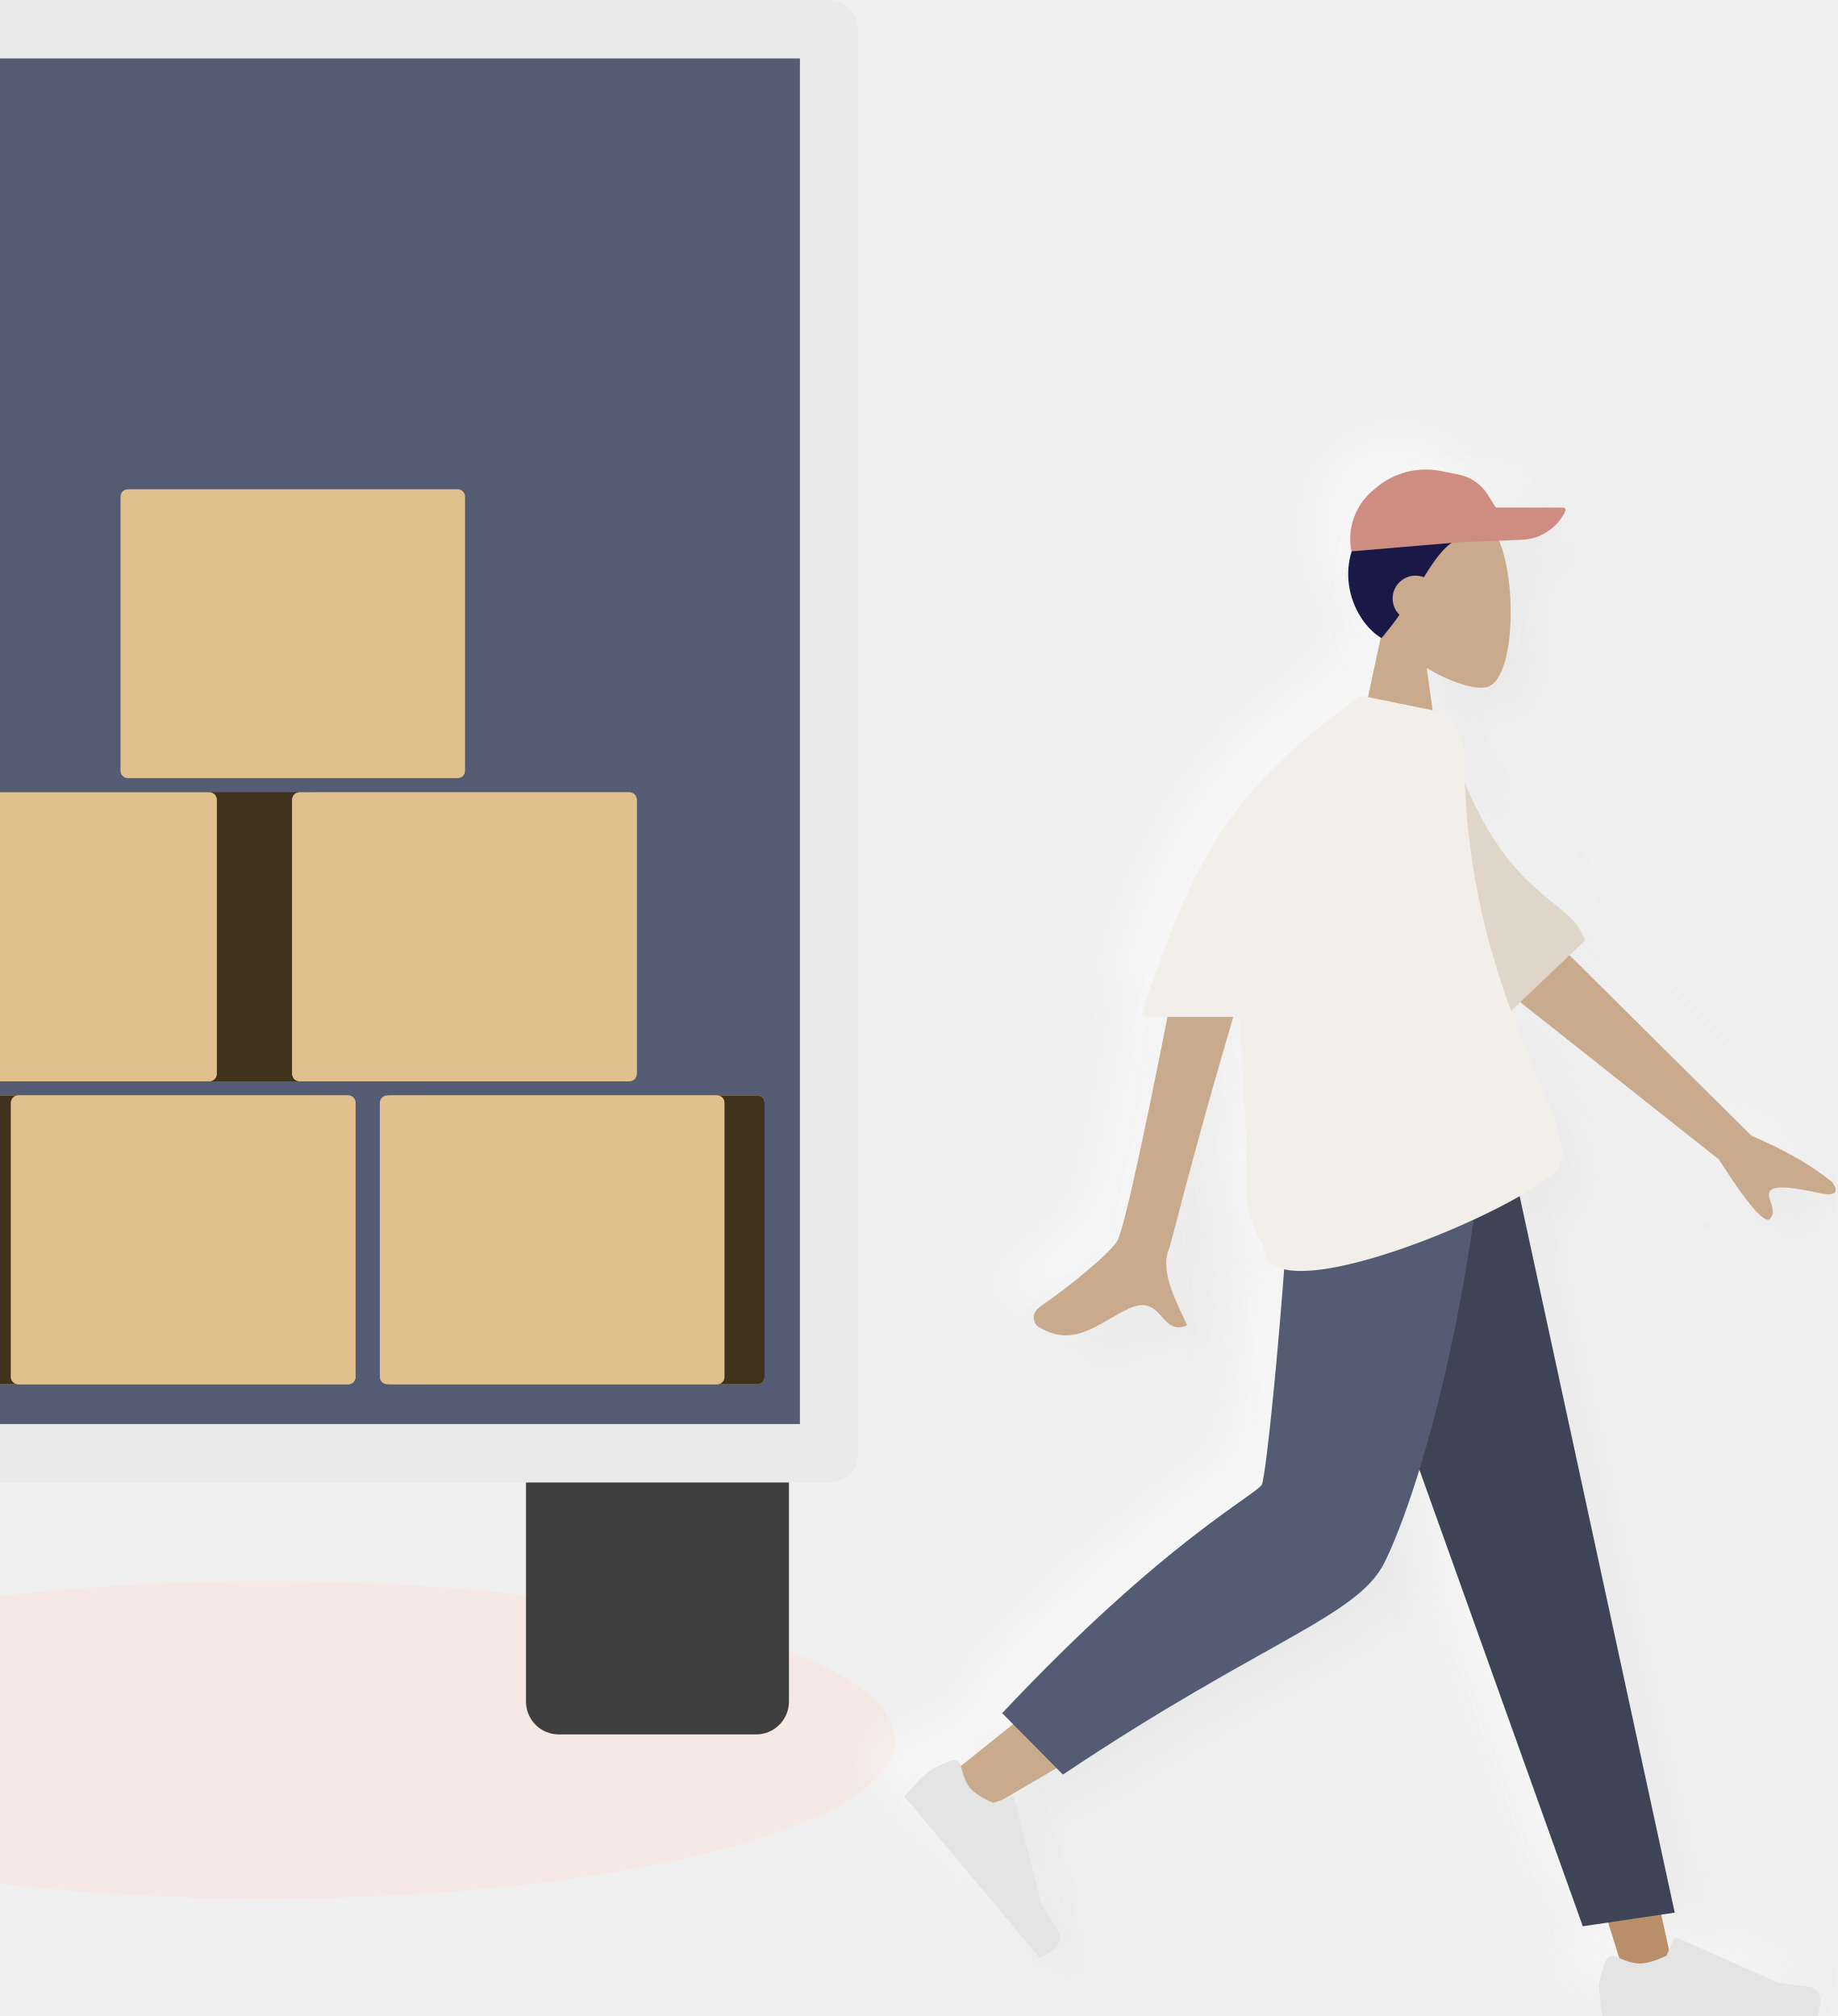
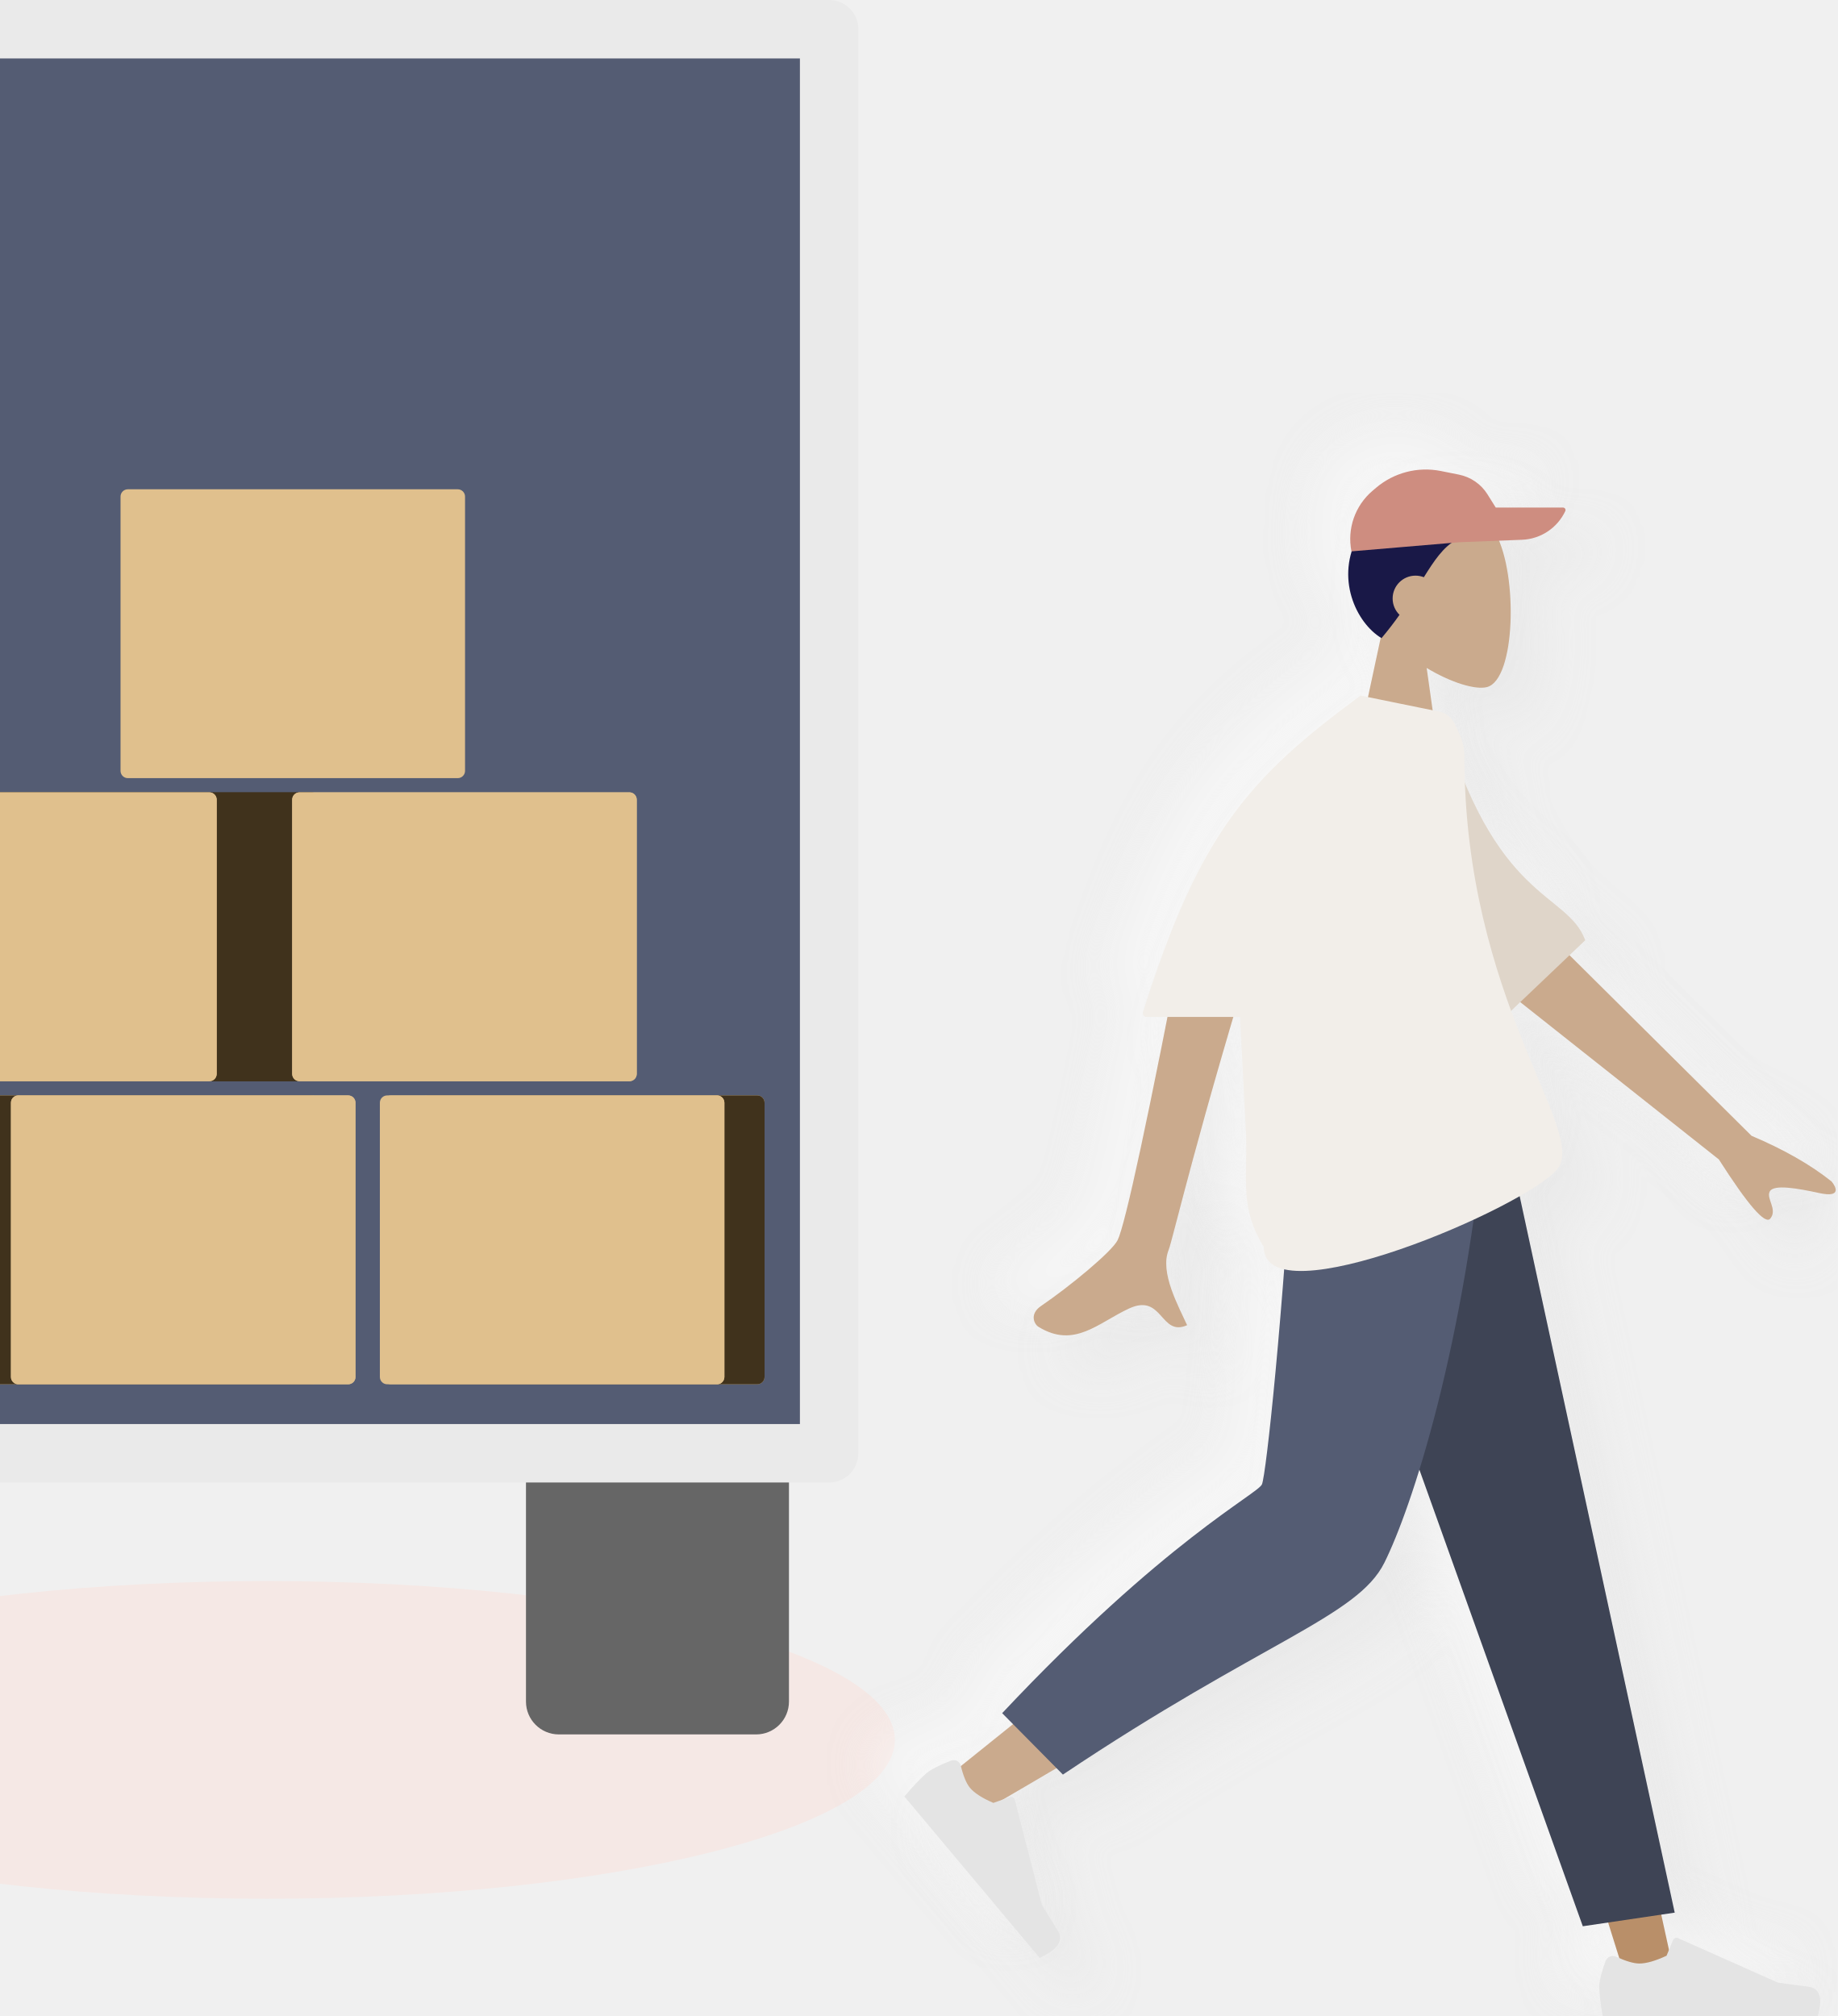
<svg xmlns="http://www.w3.org/2000/svg" width="503" height="552" viewBox="0 0 503 552" fill="none">
  <g clip-path="url(#clip0)">
    <ellipse cx="73" cy="476.401" rx="172" ry="43.491" fill="#F5E8E5" />
-     <rect x="144" y="388.919" width="72" height="85.982" rx="9" fill="#3F3F3F" />
+     <rect x="144" y="388.919" width="72" height="85.982" rx="9" fill="#666666" />
    <mask id="path-4-inside-1" fill="white">
      <rect x="-132" width="367" height="405.915" rx="8" />
    </mask>
    <rect x="-132" width="367" height="405.915" rx="8" fill="#545C73" stroke="#EAEAEA" stroke-width="32" mask="url(#path-4-inside-1)" />
    <g clip-path="url(#clip1)">
      <rect width="94.32" height="79.091" rx="2" transform="matrix(-1 0 0 1 209.32 299.937)" fill="#E0C08D" />
      <path fill-rule="evenodd" clip-rule="evenodd" d="M209.32 301.937C209.32 300.833 208.425 299.937 207.32 299.937H117C115.895 299.937 115 300.833 115 301.937V377.028C115 378.133 115.895 379.028 117 379.028H207.32C208.425 379.028 209.32 378.133 209.32 377.028L209.32 301.937Z" fill="#40321C" />
    </g>
    <g clip-path="url(#clip2)">
      <rect width="94.32" height="79.091" rx="2" transform="matrix(-1 0 0 1 87.3204 299.937)" fill="#E0C08D" />
      <path fill-rule="evenodd" clip-rule="evenodd" d="M87.32 301.937C87.32 300.833 86.425 299.937 85.32 299.937H-5C-6.105 299.937 -7 300.833 -7 301.937V377.028C-7 378.133 -6.105 379.028 -5 379.028H85.32C86.425 379.028 87.32 378.133 87.32 377.028L87.32 301.937Z" fill="#40321C" />
    </g>
    <g clip-path="url(#clip3)">
      <rect width="94.32" height="79.091" rx="2" transform="matrix(-1 0 0 1 97.3204 299.937)" fill="#E0C08D" />
      <path fill-rule="evenodd" clip-rule="evenodd" d="M97.32 301.937C97.32 300.833 96.425 299.937 95.32 299.937H5C3.895 299.937 3 300.833 3 301.937V377.028C3 378.133 3.895 379.028 5 379.028H95.32C96.425 379.028 97.32 378.133 97.32 377.028L97.32 301.937Z" fill="#E0C08D" />
    </g>
    <g clip-path="url(#clip4)">
      <rect width="94.32" height="79.091" rx="2" transform="matrix(-1 0 0 1 87.3204 216.955)" fill="#40321C" />
      <path fill-rule="evenodd" clip-rule="evenodd" d="M87.32 218.955C87.32 217.85 86.425 216.955 85.32 216.955H-5C-6.105 216.955 -7 217.85 -7 218.955V294.046C-7 295.15 -6.105 296.046 -5 296.046H85.32C86.425 296.046 87.32 295.15 87.32 294.046L87.32 218.955Z" fill="#40321C" />
    </g>
    <g clip-path="url(#clip5)">
      <rect width="94.32" height="79.091" rx="2" transform="matrix(-1 0 0 1 174.32 216.955)" fill="#E0C08D" />
      <path fill-rule="evenodd" clip-rule="evenodd" d="M174.32 218.955C174.32 217.85 173.425 216.955 172.32 216.955H82C80.895 216.955 80 217.85 80 218.955V294.046C80 295.15 80.895 296.046 82 296.046H172.32C173.425 296.046 174.32 295.15 174.32 294.046L174.32 218.955Z" fill="#E0C08D" />
    </g>
    <g clip-path="url(#clip6)">
      <rect width="94.32" height="79.091" rx="2" transform="matrix(-1 0 0 1 59.3204 216.955)" fill="#E0C08D" />
      <path fill-rule="evenodd" clip-rule="evenodd" d="M59.32 218.955C59.32 217.85 58.425 216.955 57.32 216.955H-33C-34.105 216.955 -35 217.85 -35 218.955V294.046C-35 295.15 -34.105 296.046 -33 296.046H57.32C58.425 296.046 59.32 295.15 59.32 294.046L59.32 218.955Z" fill="#E0C08D" />
    </g>
    <g clip-path="url(#clip7)">
      <rect width="94.32" height="79.091" rx="2" transform="matrix(-1 0 0 1 198.32 299.937)" fill="#E0C08D" />
      <path fill-rule="evenodd" clip-rule="evenodd" d="M199.32 301.937C199.32 300.833 198.425 299.937 197.32 299.937H107C105.895 299.937 105 300.833 105 301.937V377.028C105 378.133 105.895 379.028 107 379.028H197.32C198.425 379.028 199.32 378.133 199.32 377.028L199.32 301.937Z" fill="#E0C08D" />
    </g>
    <path fill-rule="evenodd" clip-rule="evenodd" d="M127.32 135.972C127.32 134.867 126.425 133.972 125.32 133.972H35C33.895 133.972 33 134.867 33 135.972V211.063C33 212.167 33.895 213.063 35 213.063H125.32C126.425 213.063 127.32 212.167 127.32 211.063L127.32 135.972Z" fill="#E0C08D" />
    <g filter="url(#filter0_dd)">
      <path fill-rule="evenodd" clip-rule="evenodd" d="M378.417 172.726C373.612 167.086 370.359 160.175 370.903 152.43C372.468 130.116 403.537 135.025 409.58 146.287C415.623 157.549 414.905 186.117 407.095 188.129C403.98 188.932 397.344 186.966 390.591 182.896L394.83 212.879H369.8L378.417 172.726Z" fill="#CAAA8D" />
      <path fill-rule="evenodd" clip-rule="evenodd" d="M398.541 147.92C395.145 149.82 392.727 153.379 389.818 158.048C389.109 157.77 388.337 157.617 387.53 157.617C384.074 157.617 381.272 160.418 381.272 163.873C381.272 165.627 381.994 167.212 383.157 168.348C381.709 170.392 380.087 172.526 378.227 174.728C371.289 170.566 365.375 158.18 372 146.469C378.747 130.717 400.786 139.428 407 135.472C407 135.472 413.945 149.247 398.541 147.92Z" fill="#191847" />
      <path fill-rule="evenodd" clip-rule="evenodd" d="M359.629 302.937L410.816 432.465L445.147 541.971H458.704L406.219 302.937L359.629 302.937Z" fill="#B98F69" />
      <path fill-rule="evenodd" clip-rule="evenodd" d="M358.485 303.399C357.94 348.916 349.991 410.198 348.721 413.035C347.875 414.926 318.646 438.981 261.036 485.198L270.374 495.188C338.348 455.562 373.908 433.107 377.053 427.822C381.772 419.895 397.133 346.944 409.466 303.399H358.485Z" fill="#CAAA8D" />
      <path fill-rule="evenodd" clip-rule="evenodd" d="M260.315 482.097C257.082 483.35 254.845 484.504 253.604 485.561C252.096 486.847 250.091 488.958 247.592 491.895C248.966 493.534 261.316 508.265 284.643 536.088C289.66 533.782 291.292 531.254 289.541 528.505C287.79 525.755 286.359 523.451 285.247 521.592L277.803 492.721C277.66 492.165 277.082 491.864 276.513 492.047C276.503 492.05 276.493 492.053 276.483 492.057L271.957 493.65C268.895 492.332 266.764 490.957 265.563 489.525C264.588 488.361 263.742 486.327 263.027 483.422L263.027 483.422C262.753 482.307 261.604 481.691 260.462 482.046C260.412 482.062 260.364 482.079 260.315 482.097Z" fill="#E4E4E4" />
      <path fill-rule="evenodd" clip-rule="evenodd" d="M439.596 536.916C438.429 540.03 437.846 542.36 437.846 543.906C437.846 545.786 438.159 548.53 438.786 552.137C440.967 552.137 460.574 552.137 497.607 552.137C499.135 547.085 498.253 544.357 494.96 543.954C491.666 543.551 488.931 543.188 486.752 542.863L459.413 530.677C458.887 530.443 458.27 530.679 458.036 531.205C458.032 531.214 458.028 531.223 458.024 531.232L456.267 535.494C453.218 536.916 450.74 537.628 448.834 537.628C447.286 537.628 445.147 537.002 442.418 535.752L442.418 535.752C441.371 535.272 440.133 535.731 439.653 536.778C439.632 536.823 439.613 536.869 439.596 536.916Z" fill="#E4E4E4" />
      <path fill-rule="evenodd" clip-rule="evenodd" d="M433.336 527.428L458.5 523.698L410.73 302.937H353L433.336 527.428Z" fill="#3E4455" />
      <path fill-rule="evenodd" clip-rule="evenodd" d="M274.369 469.081L291 485.899C345.5 449.406 371.608 442.742 379 427.911C386.392 413.08 401.102 368.921 407 303.399H354.5C351.278 361.042 346.622 403.733 345.5 406.415C344.378 409.098 318.975 421.634 274.369 469.081Z" fill="#545C73" />
      <path fill-rule="evenodd" clip-rule="evenodd" d="M325.003 250.948H346C327.955 309.021 321.056 339.516 319.944 342.255C317.44 348.418 322.738 357.805 325.003 362.849C317.624 366.129 318.411 353.982 309.102 358.284C300.606 362.21 294.143 369.325 284.327 363.308C283.12 362.568 281.797 359.783 284.993 357.607C292.954 352.184 304.425 342.694 305.976 339.571C308.089 335.311 314.443 305.77 325.003 250.948Z" fill="#CAAA8D" />
      <path fill-rule="evenodd" clip-rule="evenodd" d="M415.5 247.448L479.537 310.998C488.455 314.776 495.762 318.949 501.458 323.515C502.738 325.05 504.133 327.991 498.106 326.675C492.079 325.359 485.681 324.244 484.548 326.191C483.415 328.137 486.753 331.121 484.659 333.669C483.264 335.367 478.57 329.964 470.579 317.459L400.5 261.945L415.5 247.448Z" fill="#CAAA8D" />
      <path fill-rule="evenodd" clip-rule="evenodd" d="M385.205 197.154L394.561 195.56C409.3 247.312 429.001 243.951 434.001 257.448L413.001 277.444C403.824 274.39 385.206 258.432 385.205 197.154Z" fill="#DFD5C9" />
      <path fill-rule="evenodd" clip-rule="evenodd" d="M399.709 201.35C400.521 203.116 400.919 205.065 400.918 207.009C400.867 273.618 434.482 309.588 426.5 319.933C418.4 330.431 346 361.425 346 341.429C339.5 330.931 341.428 323.277 341.175 311.435L339.5 278.442H313.861C313.186 278.442 312.711 277.769 312.914 277.125C328.237 228.675 341.454 213.25 372.5 190.46L394.019 194.851C395.893 195.233 397.472 196.486 398.271 198.223L399.709 201.35Z" fill="#F2EEE9" />
      <path d="M399.5 148.469L370 150.968C368.766 144.799 370.977 138.445 375.775 134.375L376.746 133.551C381.644 129.396 388.172 127.708 394.471 128.967L399.422 129.957C402.663 130.605 405.493 132.561 407.245 135.363L409.5 138.971H427.921C428.423 138.971 428.754 139.493 428.541 139.947C426.365 144.569 421.797 147.595 416.692 147.795L399.5 148.469Z" fill="#CE8D80" />
    </g>
  </g>
  <defs>
    <filter id="filter0_dd" x="226.592" y="107.559" width="296.982" height="465.578" filterUnits="userSpaceOnUse" color-interpolation-filters="sRGB">
      <feFlood flood-opacity="0" result="BackgroundImageFix" />
      <feColorMatrix in="SourceAlpha" type="matrix" values="0 0 0 0 0 0 0 0 0 0 0 0 0 0 0 0 0 0 127 0" />
      <feOffset dx="9" dy="9" />
      <feGaussianBlur stdDeviation="6" />
      <feColorMatrix type="matrix" values="0 0 0 0 0.9 0 0 0 0 0.9 0 0 0 0 0.9 0 0 0 0.5 0" />
      <feBlend mode="normal" in2="BackgroundImageFix" result="effect1_dropShadow" />
      <feColorMatrix in="SourceAlpha" type="matrix" values="0 0 0 0 0 0 0 0 0 0 0 0 0 0 0 0 0 0 127 0" />
      <feOffset dx="-9" dy="-9" />
      <feGaussianBlur stdDeviation="6" />
      <feColorMatrix type="matrix" values="0 0 0 0 0.99 0 0 0 0 0.99 0 0 0 0 0.99 0 0 0 0.5 0" />
      <feBlend mode="normal" in2="effect1_dropShadow" result="effect2_dropShadow" />
      <feBlend mode="normal" in="SourceGraphic" in2="effect2_dropShadow" result="shape" />
    </filter>
    <clipPath id="clip0">
      <rect width="503" height="552" fill="white" />
    </clipPath>
    <clipPath id="clip1">
      <rect width="94.32" height="79.091" rx="2" transform="matrix(-1 0 0 1 209.32 299.937)" fill="white" />
    </clipPath>
    <clipPath id="clip2">
      <rect width="94.32" height="79.091" rx="2" transform="matrix(-1 0 0 1 87.3204 299.937)" fill="white" />
    </clipPath>
    <clipPath id="clip3">
      <rect width="94.32" height="79.091" rx="2" transform="matrix(-1 0 0 1 97.3204 299.937)" fill="white" />
    </clipPath>
    <clipPath id="clip4">
      <rect width="94.32" height="79.091" rx="2" transform="matrix(-1 0 0 1 87.3204 216.955)" fill="white" />
    </clipPath>
    <clipPath id="clip5">
      <rect width="94.32" height="79.091" rx="2" transform="matrix(-1 0 0 1 174.32 216.955)" fill="white" />
    </clipPath>
    <clipPath id="clip6">
      <rect width="94.32" height="79.091" rx="2" transform="matrix(-1 0 0 1 59.3204 216.955)" fill="white" />
    </clipPath>
    <clipPath id="clip7">
      <rect width="94.32" height="79.091" rx="2" transform="matrix(-1 0 0 1 198.32 299.937)" fill="white" />
    </clipPath>
  </defs>
</svg>
